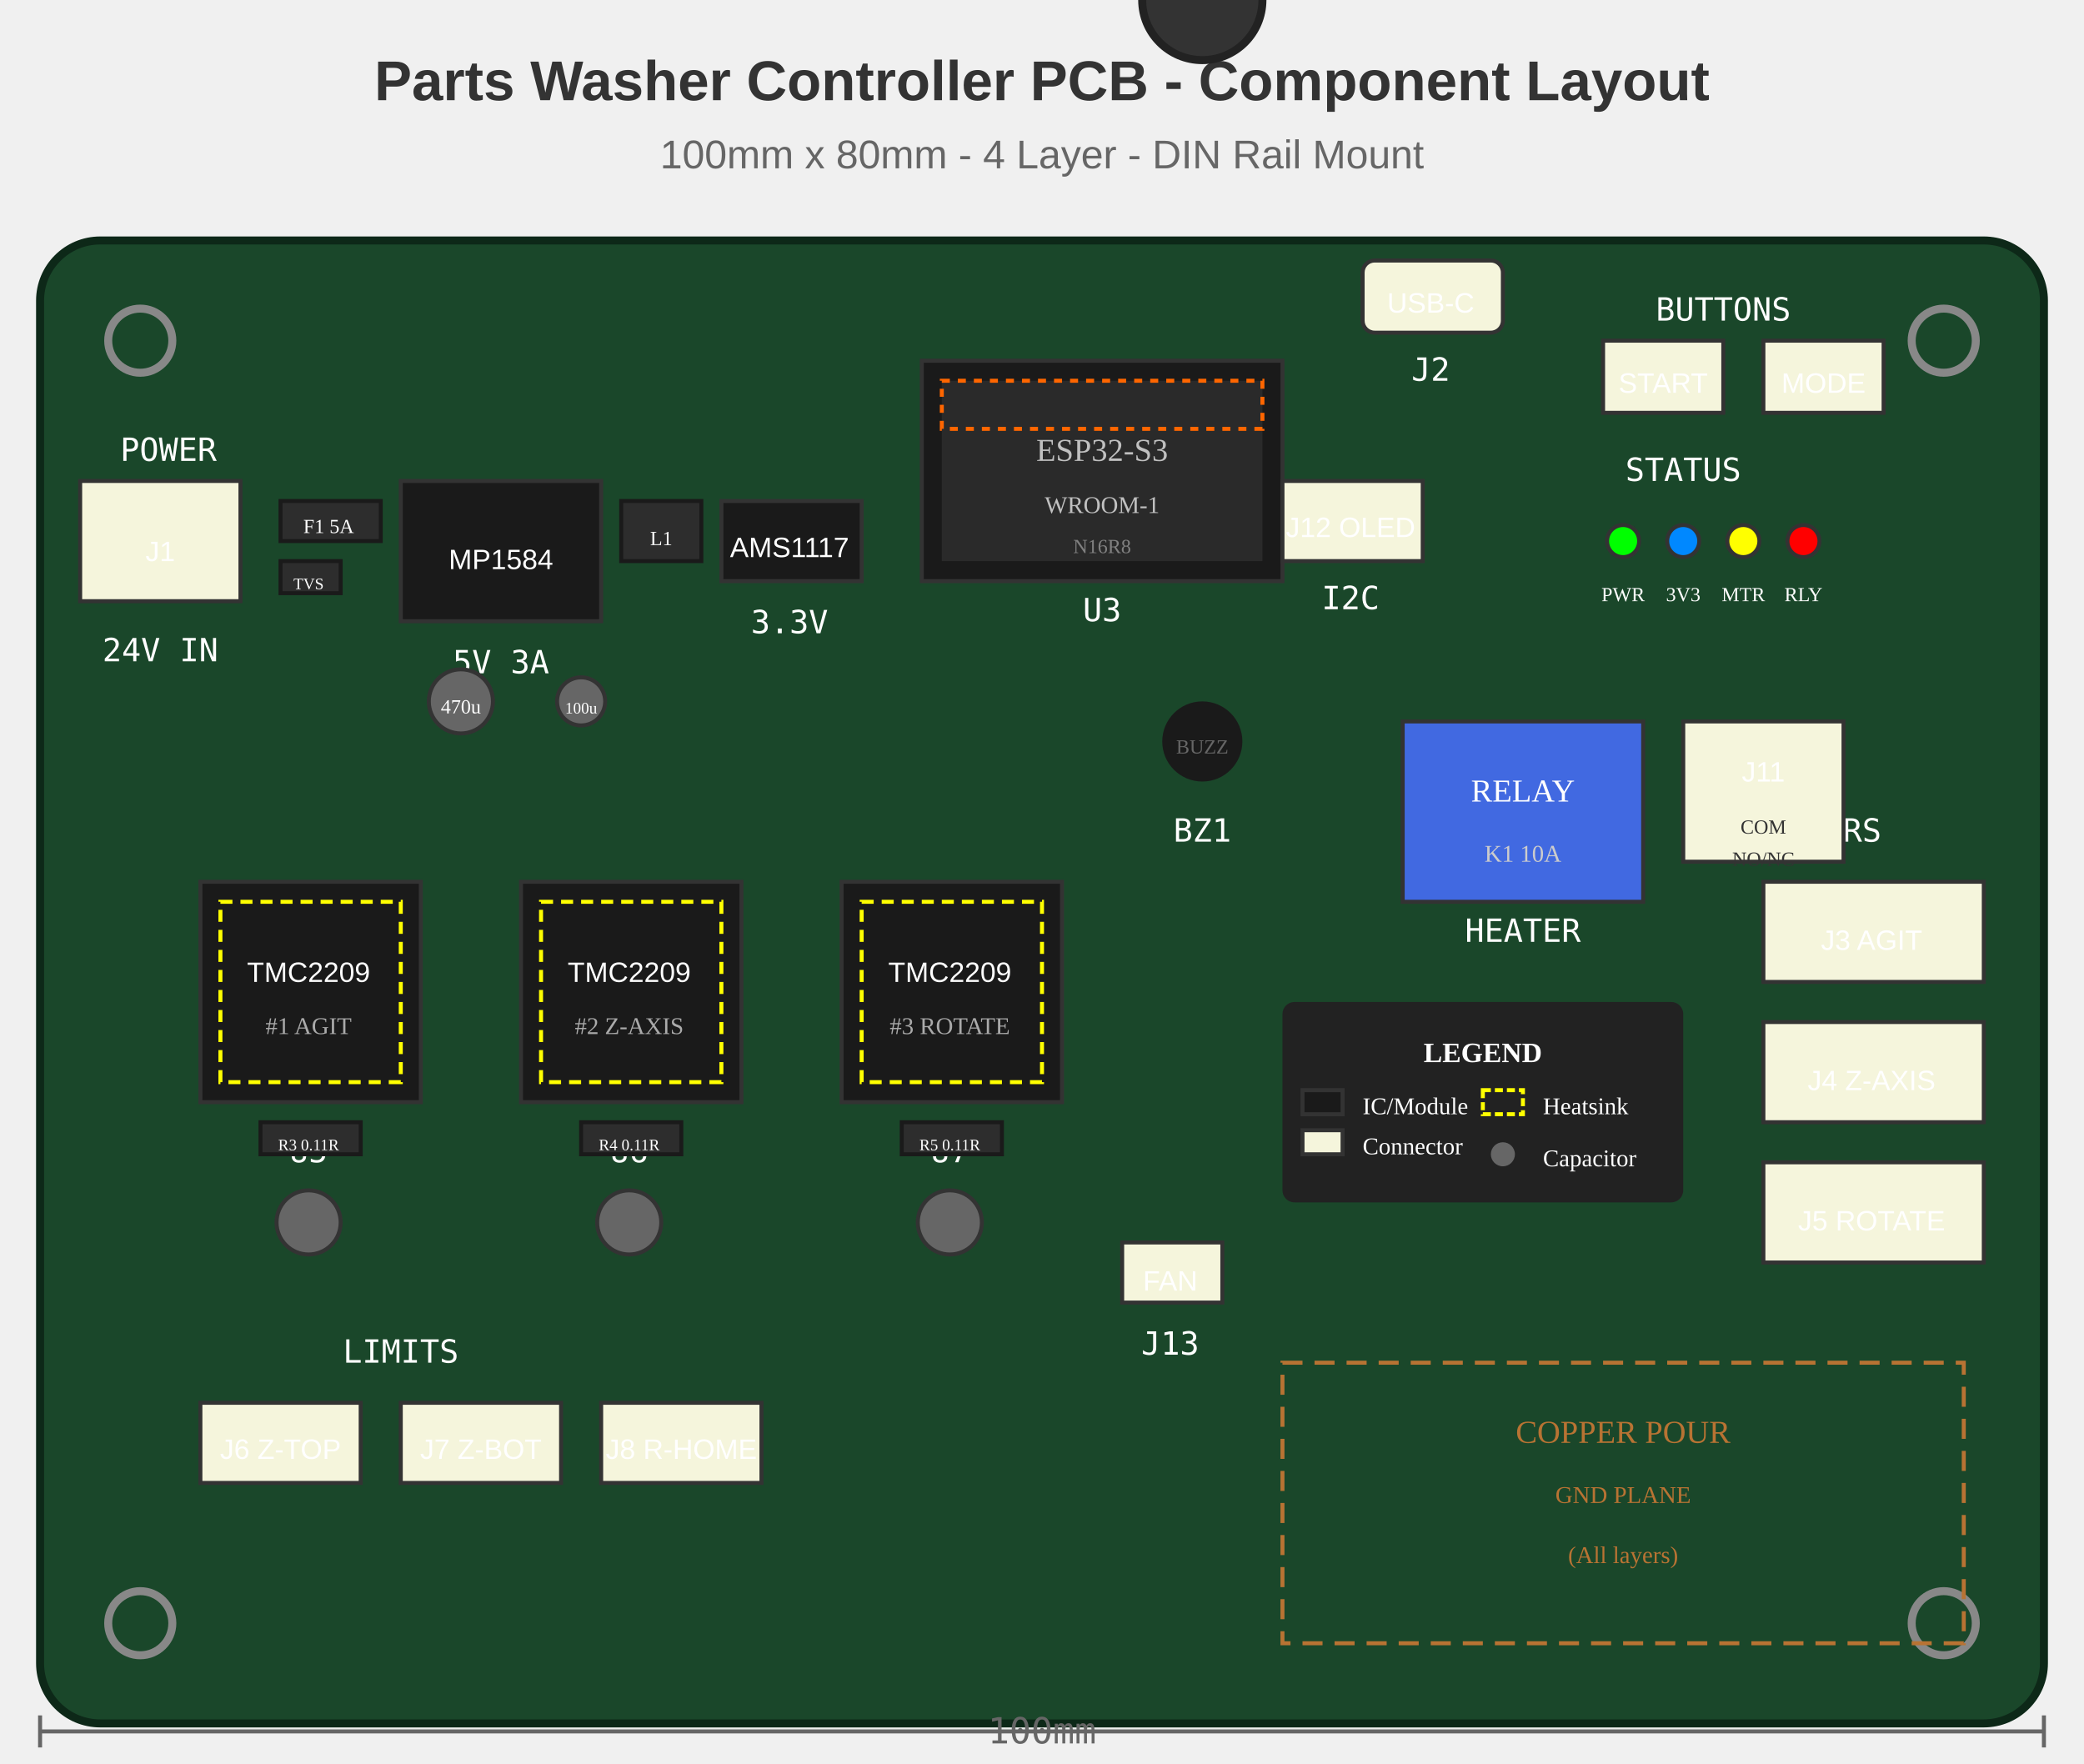
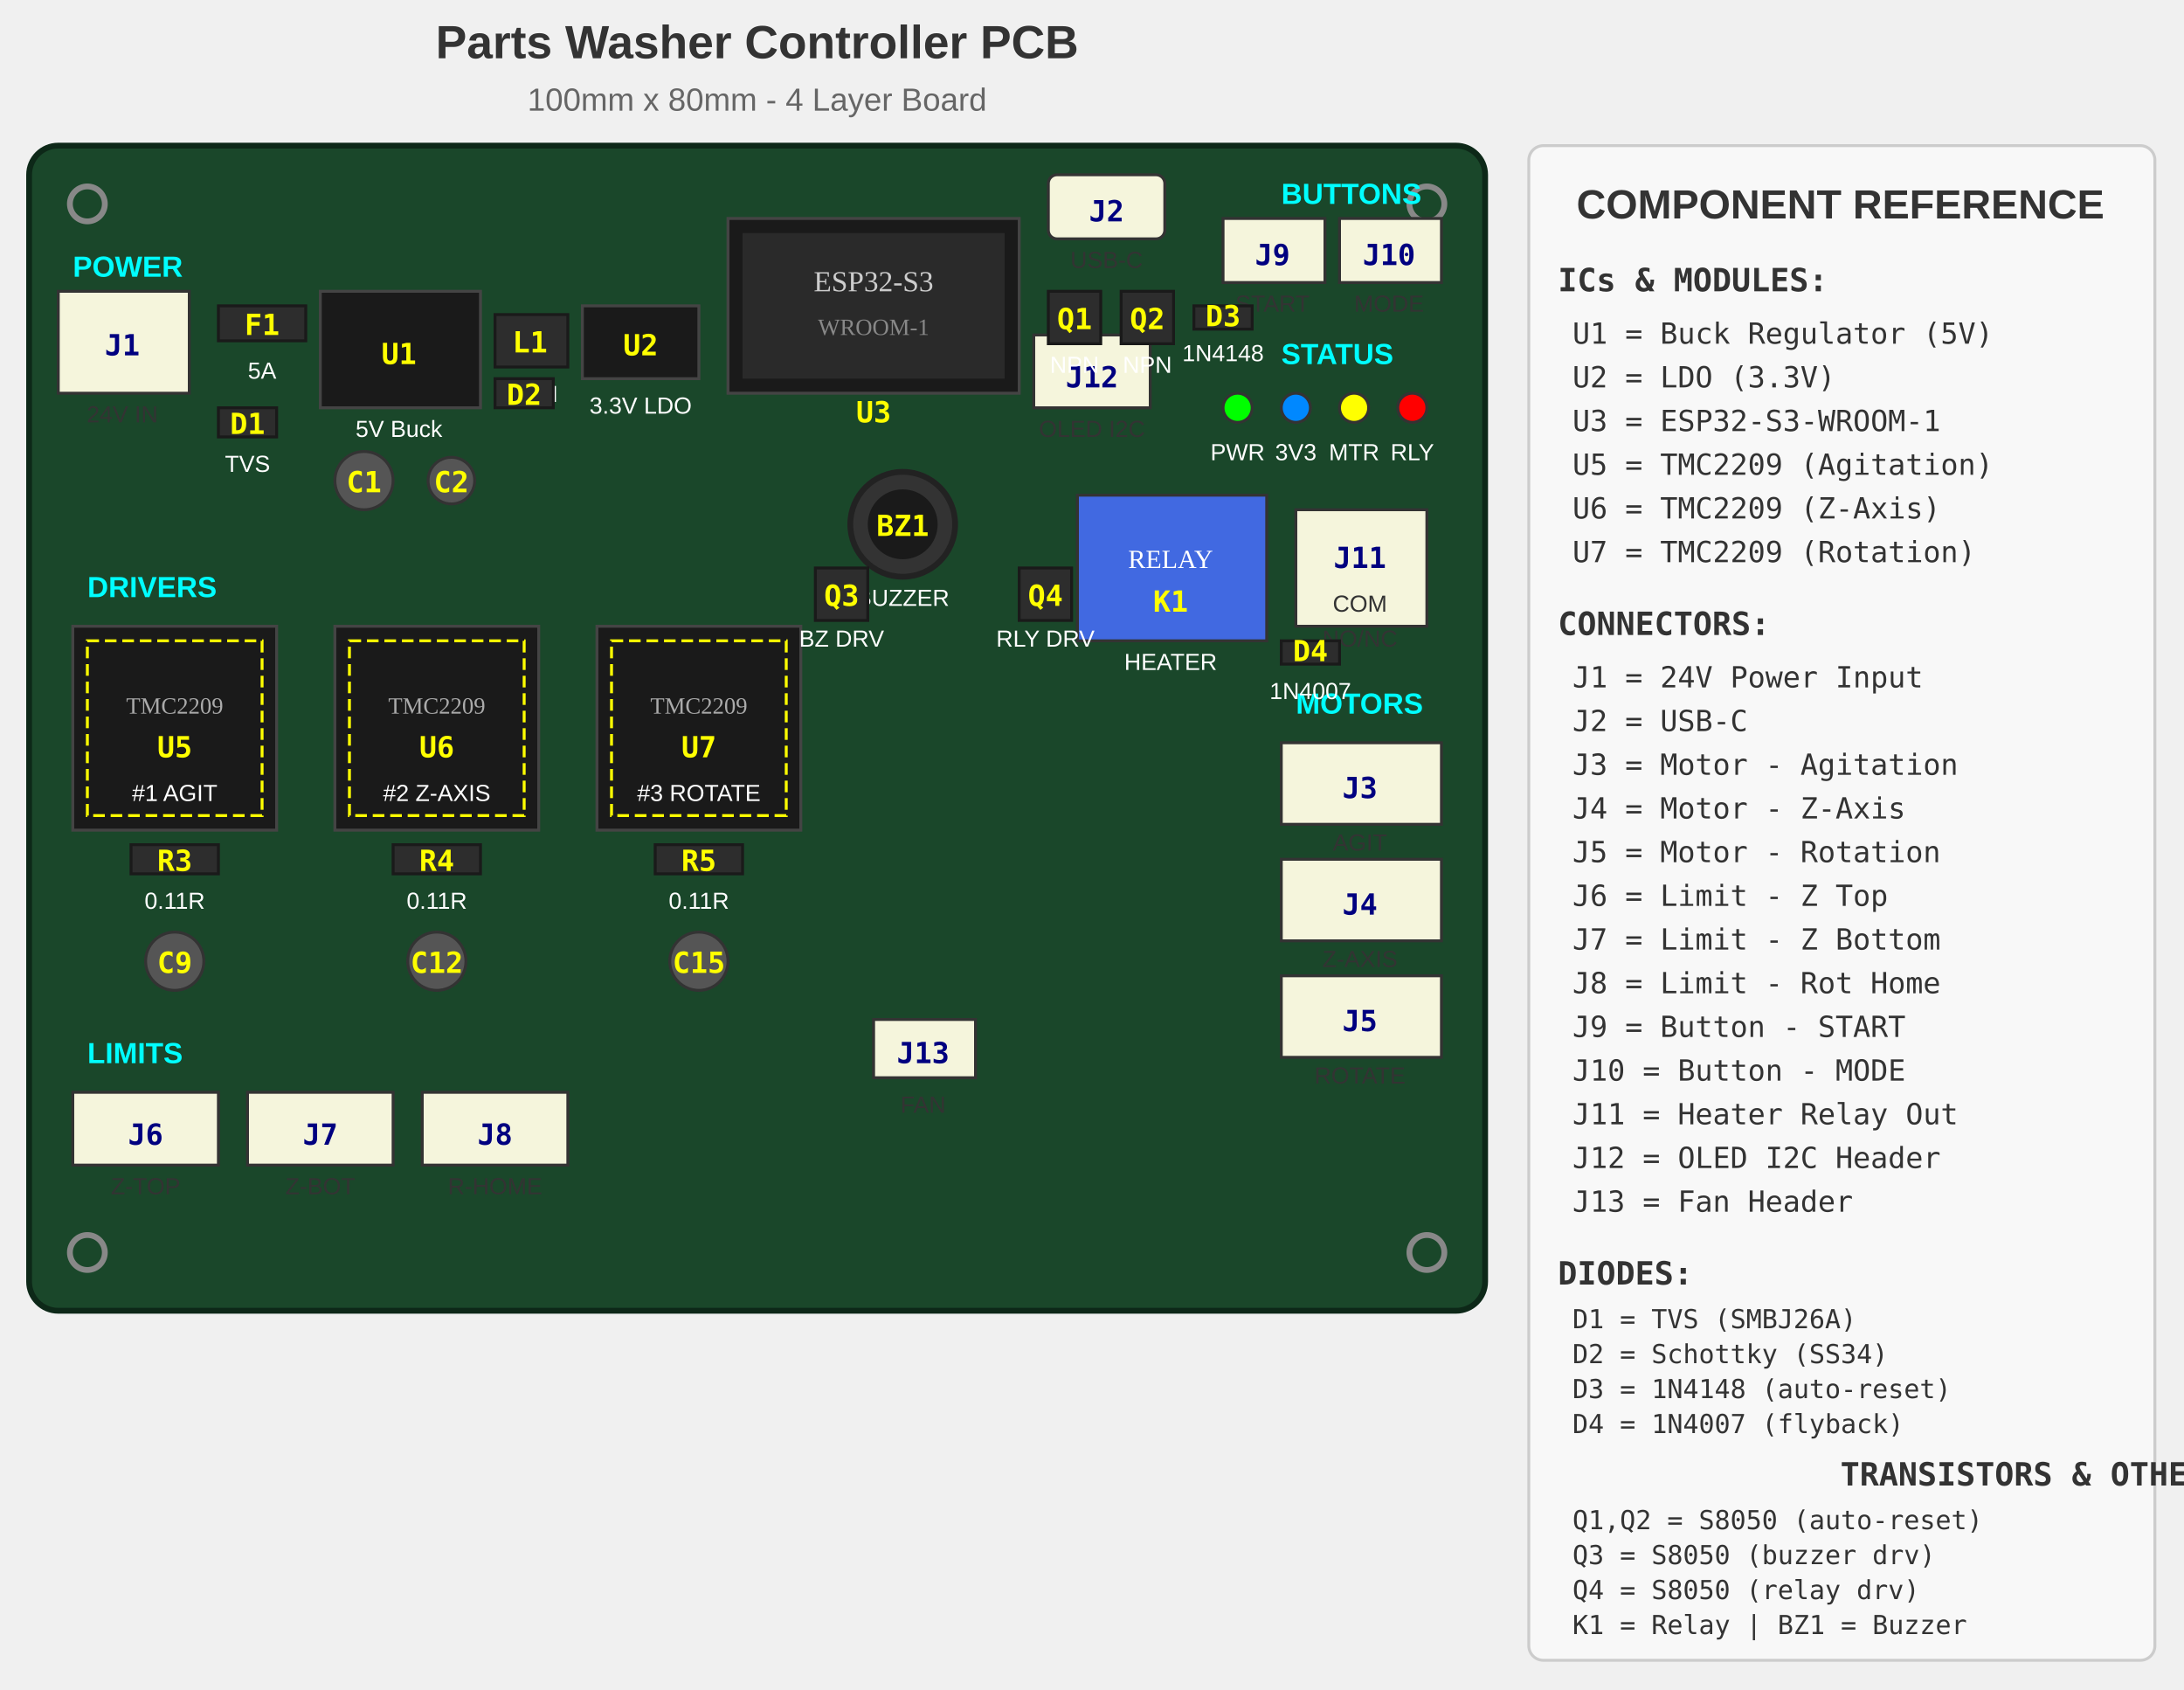
- <svg xmlns="http://www.w3.org/2000/svg" viewBox="0 0 520 440" width="520" height="440">
+ <svg xmlns="http://www.w3.org/2000/svg" viewBox="0 0 750 580" width="750" height="580">
  <defs>
    <style>
      .board { fill: #1a472a; stroke: #0d2818; stroke-width: 2; }
-       .copper { fill: #b87333; }
-       .silkscreen { fill: white; font-family: monospace; font-size: 8px; }
      .component { fill: #2d2d2d; stroke: #1a1a1a; stroke-width: 1; }
-       .ic { fill: #1a1a1a; stroke: #333; stroke-width: 1; }
+       .ic { fill: #1a1a1a; stroke: #444; stroke-width: 1; }
      .connector { fill: #f5f5dc; stroke: #333; stroke-width: 1; }
      .relay { fill: #4169e1; stroke: #333; stroke-width: 1; }
-       .cap { fill: #666; stroke: #333; stroke-width: 1; }
-       .led { stroke: #333; stroke-width: 1; }
+       .cap { fill: #555; stroke: #333; stroke-width: 1; }
      .mounting { fill: none; stroke: #888; stroke-width: 2; }
-       .label { fill: white; font-family: Arial, sans-serif; font-size: 7px; }
-       .title { fill: #333; font-family: Arial, sans-serif; font-size: 14px; font-weight: bold; }
-       .subtitle { fill: #666; font-family: Arial, sans-serif; font-size: 10px; }
-       .dimension { fill: #666; font-family: monospace; font-size: 9px; }
+       .ref { fill: #ffff00; font-family: monospace; font-size: 10px; font-weight: bold; }
+       .ref-dark { fill: #000080; font-family: monospace; font-size: 10px; font-weight: bold; }
+       .desc { fill: white; font-family: Arial, sans-serif; font-size: 8px; }
+       .desc-dark { fill: #333; font-family: Arial, sans-serif; font-size: 8px; }
+       .section { fill: #00ffff; font-family: Arial, sans-serif; font-size: 10px; font-weight: bold; }
    </style>
  </defs>
-   <text x="260" y="25" text-anchor="middle" class="title">Parts Washer Controller PCB - Component Layout</text>
-   <text x="260" y="42" text-anchor="middle" class="subtitle">100mm x 80mm - 4 Layer - DIN Rail Mount</text>
-   <rect x="10" y="60" width="500" height="370" rx="15" class="board" />
-   <circle cx="35" cy="85" r="8" class="mounting" />
-   <circle cx="485" cy="85" r="8" class="mounting" />
-   <circle cx="35" cy="405" r="8" class="mounting" />
-   <circle cx="485" cy="405" r="8" class="mounting" />
-   <text x="260" y="435" text-anchor="middle" class="dimension">100mm</text>
-   <line x1="10" y1="432" x2="510" y2="432" stroke="#666" stroke-width="1" />
-   <line x1="10" y1="428" x2="10" y2="436" stroke="#666" stroke-width="1" />
-   <line x1="510" y1="428" x2="510" y2="436" stroke="#666" stroke-width="1" />
-   <text x="30" y="115" class="silkscreen">POWER</text>
-   <rect x="20" y="120" width="40" height="30" class="connector" />
-   <text x="40" y="140" text-anchor="middle" class="label">J1</text>
-   <text x="40" y="165" text-anchor="middle" class="silkscreen">24V IN</text>
-   <rect x="70" y="125" width="25" height="10" class="component" />
-   <text x="82" y="133" text-anchor="middle" style="font-size:5px; fill:white;">F1 5A</text>
-   <rect x="70" y="140" width="15" height="8" class="component" />
-   <text x="77" y="147" text-anchor="middle" style="font-size:4px; fill:white;">TVS</text>
-   <rect x="100" y="120" width="50" height="35" class="ic" />
-   <text x="125" y="142" text-anchor="middle" class="label">MP1584</text>
-   <text x="125" y="168" text-anchor="middle" class="silkscreen">5V 3A</text>
-   <rect x="155" y="125" width="20" height="15" class="component" />
-   <text x="165" y="136" text-anchor="middle" style="font-size:5px; fill:white;">L1</text>
-   <rect x="180" y="125" width="35" height="20" class="ic" />
-   <text x="197" y="139" text-anchor="middle" class="label">AMS1117</text>
-   <text x="197" y="158" text-anchor="middle" class="silkscreen">3.3V</text>
-   <ellipse cx="115" cy="175" rx="8" ry="8" class="cap" />
-   <text x="115" y="178" text-anchor="middle" style="font-size:5px; fill:white;">470u</text>
-   <ellipse cx="145" cy="175" rx="6" ry="6" class="cap" />
-   <text x="145" y="178" text-anchor="middle" style="font-size:4px; fill:white;">100u</text>
-   <rect x="230" y="90" width="90" height="55" class="ic" />
-   <rect x="235" y="95" width="80" height="45" fill="#2a2a2a" />
-   <text x="275" y="115" text-anchor="middle" style="fill:#c0c0c0; font-size:8px;">ESP32-S3</text>
-   <text x="275" y="128" text-anchor="middle" style="fill:#c0c0c0; font-size:6px;">WROOM-1</text>
-   <text x="275" y="138" text-anchor="middle" style="fill:#808080; font-size:5px;">N16R8</text>
-   <rect x="235" y="95" width="80" height="12" fill="none" stroke="#ff6600" stroke-width="1" stroke-dasharray="2,2" />
-   <text x="275" y="155" text-anchor="middle" class="silkscreen">U3</text>
-   <rect x="340" y="65" width="35" height="18" rx="3" class="connector" />
-   <text x="357" y="78" text-anchor="middle" class="label">USB-C</text>
-   <text x="357" y="95" text-anchor="middle" class="silkscreen">J2</text>
-   <rect x="50" y="220" width="55" height="55" class="ic" />
-   <text x="77" y="245" text-anchor="middle" class="label">TMC2209</text>
-   <text x="77" y="258" text-anchor="middle" style="fill:#aaa; font-size:6px;">#1 AGIT</text>
-   <text x="77" y="290" text-anchor="middle" class="silkscreen">U5</text>
-   <rect x="55" y="225" width="45" height="45" fill="none" stroke="#ff0" stroke-width="1" stroke-dasharray="3,2" />
-   <rect x="130" y="220" width="55" height="55" class="ic" />
-   <text x="157" y="245" text-anchor="middle" class="label">TMC2209</text>
-   <text x="157" y="258" text-anchor="middle" style="fill:#aaa; font-size:6px;">#2 Z-AXIS</text>
-   <text x="157" y="290" text-anchor="middle" class="silkscreen">U6</text>
-   <rect x="135" y="225" width="45" height="45" fill="none" stroke="#ff0" stroke-width="1" stroke-dasharray="3,2" />
-   <rect x="210" y="220" width="55" height="55" class="ic" />
-   <text x="237" y="245" text-anchor="middle" class="label">TMC2209</text>
-   <text x="237" y="258" text-anchor="middle" style="fill:#aaa; font-size:6px;">#3 ROTATE</text>
-   <text x="237" y="290" text-anchor="middle" class="silkscreen">U7</text>
-   <rect x="215" y="225" width="45" height="45" fill="none" stroke="#ff0" stroke-width="1" stroke-dasharray="3,2" />
-   <rect x="65" y="280" width="25" height="8" class="component" />
-   <text x="77" y="287" text-anchor="middle" style="font-size:4px; fill:white;">R3 0.11R</text>
-   <rect x="145" y="280" width="25" height="8" class="component" />
-   <text x="157" y="287" text-anchor="middle" style="font-size:4px; fill:white;">R4 0.11R</text>
-   <rect x="225" y="280" width="25" height="8" class="component" />
-   <text x="237" y="287" text-anchor="middle" style="font-size:4px; fill:white;">R5 0.11R</text>
-   <ellipse cx="77" cy="305" rx="8" ry="8" class="cap" />
-   <ellipse cx="157" cy="305" rx="8" ry="8" class="cap" />
-   <ellipse cx="237" cy="305" rx="8" ry="8" class="cap" />
-   <text x="455" y="210" text-anchor="middle" class="silkscreen">MOTORS</text>
-   <rect x="440" y="220" width="55" height="25" class="connector" />
-   <text x="467" y="237" text-anchor="middle" class="label">J3 AGIT</text>
-   <rect x="440" y="255" width="55" height="25" class="connector" />
-   <text x="467" y="272" text-anchor="middle" class="label">J4 Z-AXIS</text>
-   <rect x="440" y="290" width="55" height="25" class="connector" />
-   <text x="467" y="307" text-anchor="middle" class="label">J5 ROTATE</text>
-   <text x="100" y="340" text-anchor="middle" class="silkscreen">LIMITS</text>
-   <rect x="50" y="350" width="40" height="20" class="connector" />
-   <text x="70" y="364" text-anchor="middle" class="label">J6 Z-TOP</text>
-   <rect x="100" y="350" width="40" height="20" class="connector" />
-   <text x="120" y="364" text-anchor="middle" class="label">J7 Z-BOT</text>
-   <rect x="150" y="350" width="40" height="20" class="connector" />
-   <text x="170" y="364" text-anchor="middle" class="label">J8 R-HOME</text>
-   <text x="430" y="80" text-anchor="middle" class="silkscreen">BUTTONS</text>
-   <rect x="400" y="85" width="30" height="18" class="connector" />
-   <text x="415" y="98" text-anchor="middle" class="label">START</text>
-   <rect x="440" y="85" width="30" height="18" class="connector" />
-   <text x="455" y="98" text-anchor="middle" class="label">MODE</text>
-   <rect x="350" y="180" width="60" height="45" class="relay" />
-   <text x="380" y="200" text-anchor="middle" style="fill:white; font-size:8px;">RELAY</text>
-   <text x="380" y="215" text-anchor="middle" style="fill:#ccc; font-size:6px;">K1 10A</text>
-   <text x="380" y="235" text-anchor="middle" class="silkscreen">HEATER</text>
-   <rect x="420" y="180" width="40" height="35" class="connector" />
-   <text x="440" y="195" text-anchor="middle" class="label">J11</text>
-   <text x="440" y="208" text-anchor="middle" style="font-size:5px; fill:#333;">COM</text>
-   <text x="440" y="216" text-anchor="middle" style="font-size:5px; fill:#333;">NO/NC</text>
-   <rect x="320" y="120" width="35" height="20" class="connector" />
-   <text x="337" y="134" text-anchor="middle" class="label">J12 OLED</text>
-   <text x="337" y="152" text-anchor="middle" class="silkscreen">I2C</text>
-   <circle cx="300" y="185" r="15" fill="#333" stroke="#222" stroke-width="2" />
-   <circle cx="300" cy="185" r="10" fill="#1a1a1a" />
-   <text x="300" y="188" text-anchor="middle" style="fill:#666; font-size:5px;">BUZZ</text>
-   <text x="300" y="210" text-anchor="middle" class="silkscreen">BZ1</text>
-   <text x="420" y="120" text-anchor="middle" class="silkscreen">STATUS</text>
-   <circle cx="405" cy="135" r="4" fill="#00ff00" class="led" />
-   <circle cx="420" cy="135" r="4" fill="#0088ff" class="led" />
-   <circle cx="435" cy="135" r="4" fill="#ffff00" class="led" />
-   <circle cx="450" cy="135" r="4" fill="#ff0000" class="led" />
-   <text x="405" y="150" text-anchor="middle" style="font-size:5px; fill:white;">PWR</text>
-   <text x="420" y="150" text-anchor="middle" style="font-size:5px; fill:white;">3V3</text>
-   <text x="435" y="150" text-anchor="middle" style="font-size:5px; fill:white;">MTR</text>
-   <text x="450" y="150" text-anchor="middle" style="font-size:5px; fill:white;">RLY</text>
-   <rect x="280" y="310" width="25" height="15" class="connector" />
-   <text x="292" y="322" text-anchor="middle" class="label">FAN</text>
-   <text x="292" y="338" text-anchor="middle" class="silkscreen">J13</text>
-   <rect x="320" y="340" width="170" height="70" fill="none" stroke="#b87333" stroke-width="1" stroke-dasharray="5,3" />
-   <text x="405" y="360" text-anchor="middle" style="fill:#b87333; font-size:8px;">COPPER POUR</text>
-   <text x="405" y="375" text-anchor="middle" style="fill:#b87333; font-size:6px;">GND PLANE</text>
-   <text x="405" y="390" text-anchor="middle" style="fill:#b87333; font-size:6px;">(All layers)</text>
-   <rect x="320" y="250" width="100" height="50" fill="#222" rx="3" />
-   <text x="370" y="265" text-anchor="middle" style="fill:white; font-size:7px; font-weight:bold;">LEGEND</text>
-   <rect x="325" y="272" width="10" height="6" fill="#1a1a1a" stroke="#333" />
-   <text x="340" y="278" style="fill:white; font-size:6px;">IC/Module</text>
-   <rect x="325" y="282" width="10" height="6" fill="#f5f5dc" stroke="#333" />
-   <text x="340" y="288" style="fill:white; font-size:6px;">Connector</text>
-   <rect x="370" y="272" width="10" height="6" fill="none" stroke="#ff0" stroke-dasharray="2,1" />
-   <text x="385" y="278" style="fill:white; font-size:6px;">Heatsink</text>
-   <circle cx="375" cy="288" r="3" fill="#666" />
-   <text x="385" y="291" style="fill:white; font-size:6px;">Capacitor</text>
+   <text x="260" y="20" text-anchor="middle" style="fill:#333; font-family:Arial; font-size:16px; font-weight:bold;">Parts Washer Controller PCB</text>
+   <text x="260" y="38" text-anchor="middle" style="fill:#666; font-family:Arial; font-size:11px;">100mm x 80mm - 4 Layer Board</text>
+   <rect x="10" y="50" width="500" height="400" rx="10" class="board" />
+   <circle cx="30" cy="70" r="6" class="mounting" />
+   <circle cx="490" cy="70" r="6" class="mounting" />
+   <circle cx="30" cy="430" r="6" class="mounting" />
+   <circle cx="490" cy="430" r="6" class="mounting" />
+   <text x="25" y="95" class="section">POWER</text>
+   <rect x="20" y="100" width="45" height="35" class="connector" />
+   <text x="42" y="122" text-anchor="middle" class="ref-dark">J1</text>
+   <text x="42" y="145" text-anchor="middle" class="desc-dark">24V IN</text>
+   <rect x="75" y="105" width="30" height="12" class="component" />
+   <text x="90" y="115" text-anchor="middle" class="ref">F1</text>
+   <text x="90" y="130" text-anchor="middle" class="desc">5A</text>
+   <rect x="75" y="140" width="20" height="10" class="component" />
+   <text x="85" y="149" text-anchor="middle" class="ref">D1</text>
+   <text x="85" y="162" text-anchor="middle" class="desc">TVS</text>
+   <rect x="110" y="100" width="55" height="40" class="ic" />
+   <text x="137" y="125" text-anchor="middle" class="ref">U1</text>
+   <text x="137" y="150" text-anchor="middle" class="desc">5V Buck</text>
+   <rect x="170" y="108" width="25" height="18" class="component" />
+   <text x="182" y="121" text-anchor="middle" class="ref">L1</text>
+   <text x="182" y="138" text-anchor="middle" class="desc">33uH</text>
+   <rect x="170" y="130" width="20" height="10" class="component" />
+   <text x="180" y="139" text-anchor="middle" class="ref">D2</text>
+   <rect x="200" y="105" width="40" height="25" class="ic" />
+   <text x="220" y="122" text-anchor="middle" class="ref">U2</text>
+   <text x="220" y="142" text-anchor="middle" class="desc">3.3V LDO</text>
+   <circle cx="125" cy="165" r="10" class="cap" />
+   <text x="125" y="169" text-anchor="middle" class="ref">C1</text>
+   <circle cx="155" cy="165" r="8" class="cap" />
+   <text x="155" y="169" text-anchor="middle" class="ref">C2</text>
+   <rect x="250" y="75" width="100" height="60" class="ic" />
+   <rect x="255" y="80" width="90" height="50" fill="#2a2a2a" />
+   <text x="300" y="100" text-anchor="middle" style="fill:#ccc; font-size:10px;">ESP32-S3</text>
+   <text x="300" y="115" text-anchor="middle" style="fill:#888; font-size:8px;">WROOM-1</text>
+   <text x="300" y="145" text-anchor="middle" class="ref">U3</text>
+   <rect x="360" y="60" width="40" height="22" rx="3" class="connector" />
+   <text x="380" y="76" text-anchor="middle" class="ref-dark">J2</text>
+   <text x="380" y="92" text-anchor="middle" class="desc-dark">USB-C</text>
+   <text x="440" y="70" class="section">BUTTONS</text>
+   <rect x="420" y="75" width="35" height="22" class="connector" />
+   <text x="437" y="91" text-anchor="middle" class="ref-dark">J9</text>
+   <text x="437" y="107" text-anchor="middle" class="desc-dark">START</text>
+   <rect x="460" y="75" width="35" height="22" class="connector" />
+   <text x="477" y="91" text-anchor="middle" class="ref-dark">J10</text>
+   <text x="477" y="107" text-anchor="middle" class="desc-dark">MODE</text>
+   <text x="440" y="125" class="section">STATUS</text>
+   <circle cx="425" cy="140" r="5" fill="#00ff00" stroke="#333" />
+   <circle cx="445" cy="140" r="5" fill="#0088ff" stroke="#333" />
+   <circle cx="465" cy="140" r="5" fill="#ffff00" stroke="#333" />
+   <circle cx="485" cy="140" r="5" fill="#ff0000" stroke="#333" />
+   <text x="425" y="158" text-anchor="middle" class="desc">PWR</text>
+   <text x="445" y="158" text-anchor="middle" class="desc">3V3</text>
+   <text x="465" y="158" text-anchor="middle" class="desc">MTR</text>
+   <text x="485" y="158" text-anchor="middle" class="desc">RLY</text>
+   <rect x="355" y="115" width="40" height="25" class="connector" />
+   <text x="375" y="133" text-anchor="middle" class="ref-dark">J12</text>
+   <text x="375" y="150" text-anchor="middle" class="desc-dark">OLED I2C</text>
+   <circle cx="310" cy="180" r="18" fill="#333" stroke="#222" stroke-width="2" />
+   <circle cx="310" cy="180" r="12" fill="#1a1a1a" />
+   <text x="310" y="184" text-anchor="middle" class="ref">BZ1</text>
+   <text x="310" y="208" text-anchor="middle" class="desc">BUZZER</text>
+   <rect x="370" y="170" width="65" height="50" class="relay" />
+   <text x="402" y="195" text-anchor="middle" style="fill:white; font-size:9px;">RELAY</text>
+   <text x="402" y="210" text-anchor="middle" class="ref">K1</text>
+   <text x="402" y="230" text-anchor="middle" class="desc">HEATER</text>
+   <rect x="445" y="175" width="45" height="40" class="connector" />
+   <text x="467" y="195" text-anchor="middle" class="ref-dark">J11</text>
+   <text x="467" y="210" text-anchor="middle" class="desc-dark">COM</text>
+   <text x="467" y="222" text-anchor="middle" class="desc-dark">NO/NC</text>
+   <text x="30" y="205" class="section">DRIVERS</text>
+   <rect x="25" y="215" width="70" height="70" class="ic" />
+   <text x="60" y="245" text-anchor="middle" style="fill:#aaa; font-size:8px;">TMC2209</text>
+   <text x="60" y="260" text-anchor="middle" class="ref">U5</text>
+   <text x="60" y="275" text-anchor="middle" class="desc">#1 AGIT</text>
+   <rect x="30" y="220" width="60" height="60" fill="none" stroke="#ff0" stroke-width="1" stroke-dasharray="4,2" />
+   <rect x="45" y="290" width="30" height="10" class="component" />
+   <text x="60" y="299" text-anchor="middle" class="ref">R3</text>
+   <text x="60" y="312" text-anchor="middle" class="desc">0.11R</text>
+   <circle cx="60" cy="330" r="10" class="cap" />
+   <text x="60" y="334" text-anchor="middle" class="ref">C9</text>
+   <rect x="115" y="215" width="70" height="70" class="ic" />
+   <text x="150" y="245" text-anchor="middle" style="fill:#aaa; font-size:8px;">TMC2209</text>
+   <text x="150" y="260" text-anchor="middle" class="ref">U6</text>
+   <text x="150" y="275" text-anchor="middle" class="desc">#2 Z-AXIS</text>
+   <rect x="120" y="220" width="60" height="60" fill="none" stroke="#ff0" stroke-width="1" stroke-dasharray="4,2" />
+   <rect x="135" y="290" width="30" height="10" class="component" />
+   <text x="150" y="299" text-anchor="middle" class="ref">R4</text>
+   <text x="150" y="312" text-anchor="middle" class="desc">0.11R</text>
+   <circle cx="150" cy="330" r="10" class="cap" />
+   <text x="150" y="334" text-anchor="middle" class="ref">C12</text>
+   <rect x="205" y="215" width="70" height="70" class="ic" />
+   <text x="240" y="245" text-anchor="middle" style="fill:#aaa; font-size:8px;">TMC2209</text>
+   <text x="240" y="260" text-anchor="middle" class="ref">U7</text>
+   <text x="240" y="275" text-anchor="middle" class="desc">#3 ROTATE</text>
+   <rect x="210" y="220" width="60" height="60" fill="none" stroke="#ff0" stroke-width="1" stroke-dasharray="4,2" />
+   <rect x="225" y="290" width="30" height="10" class="component" />
+   <text x="240" y="299" text-anchor="middle" class="ref">R5</text>
+   <text x="240" y="312" text-anchor="middle" class="desc">0.11R</text>
+   <circle cx="240" cy="330" r="10" class="cap" />
+   <text x="240" y="334" text-anchor="middle" class="ref">C15</text>
+   <text x="445" y="245" class="section">MOTORS</text>
+   <rect x="440" y="255" width="55" height="28" class="connector" />
+   <text x="467" y="274" text-anchor="middle" class="ref-dark">J3</text>
+   <text x="467" y="292" text-anchor="middle" class="desc-dark">AGIT</text>
+   <rect x="440" y="295" width="55" height="28" class="connector" />
+   <text x="467" y="314" text-anchor="middle" class="ref-dark">J4</text>
+   <text x="467" y="332" text-anchor="middle" class="desc-dark">Z-AXIS</text>
+   <rect x="440" y="335" width="55" height="28" class="connector" />
+   <text x="467" y="354" text-anchor="middle" class="ref-dark">J5</text>
+   <text x="467" y="372" text-anchor="middle" class="desc-dark">ROTATE</text>
+   <text x="30" y="365" class="section">LIMITS</text>
+   <rect x="25" y="375" width="50" height="25" class="connector" />
+   <text x="50" y="393" text-anchor="middle" class="ref-dark">J6</text>
+   <text x="50" y="410" text-anchor="middle" class="desc-dark">Z-TOP</text>
+   <rect x="85" y="375" width="50" height="25" class="connector" />
+   <text x="110" y="393" text-anchor="middle" class="ref-dark">J7</text>
+   <text x="110" y="410" text-anchor="middle" class="desc-dark">Z-BOT</text>
+   <rect x="145" y="375" width="50" height="25" class="connector" />
+   <text x="170" y="393" text-anchor="middle" class="ref-dark">J8</text>
+   <text x="170" y="410" text-anchor="middle" class="desc-dark">R-HOME</text>
+   <rect x="300" y="350" width="35" height="20" class="connector" />
+   <text x="317" y="365" text-anchor="middle" class="ref-dark">J13</text>
+   <text x="317" y="382" text-anchor="middle" class="desc-dark">FAN</text>
+   <rect x="360" y="100" width="18" height="18" class="component" />
+   <text x="369" y="113" text-anchor="middle" class="ref">Q1</text>
+   <text x="369" y="128" text-anchor="middle" class="desc">NPN</text>
+   <rect x="385" y="100" width="18" height="18" class="component" />
+   <text x="394" y="113" text-anchor="middle" class="ref">Q2</text>
+   <text x="394" y="128" text-anchor="middle" class="desc">NPN</text>
+   <rect x="410" y="105" width="20" height="8" class="component" />
+   <text x="420" y="112" text-anchor="middle" class="ref">D3</text>
+   <text x="420" y="124" text-anchor="middle" class="desc">1N4148</text>
+   <rect x="280" y="195" width="18" height="18" class="component" />
+   <text x="289" y="208" text-anchor="middle" class="ref">Q3</text>
+   <text x="289" y="222" text-anchor="middle" class="desc">BZ DRV</text>
+   <rect x="350" y="195" width="18" height="18" class="component" />
+   <text x="359" y="208" text-anchor="middle" class="ref">Q4</text>
+   <text x="359" y="222" text-anchor="middle" class="desc">RLY DRV</text>
+   <rect x="440" y="220" width="20" height="8" class="component" />
+   <text x="450" y="227" text-anchor="middle" class="ref">D4</text>
+   <text x="450" y="240" text-anchor="middle" class="desc">1N4007</text>
+   <rect x="525" y="50" width="215" height="520" fill="#f8f8f8" stroke="#ccc" rx="5" />
+   <text x="632" y="75" text-anchor="middle" style="fill:#333; font-family:Arial; font-size:14px; font-weight:bold;">COMPONENT REFERENCE</text>
+   <text x="535" y="100" style="fill:#333; font-family:monospace; font-size:11px; font-weight:bold;">ICs &amp; MODULES:</text>
+   <text x="540" y="118" style="fill:#333; font-family:monospace; font-size:10px;">U1  = Buck Regulator (5V)</text>
+   <text x="540" y="133" style="fill:#333; font-family:monospace; font-size:10px;">U2  = LDO (3.3V)</text>
+   <text x="540" y="148" style="fill:#333; font-family:monospace; font-size:10px;">U3  = ESP32-S3-WROOM-1</text>
+   <text x="540" y="163" style="fill:#333; font-family:monospace; font-size:10px;">U5  = TMC2209 (Agitation)</text>
+   <text x="540" y="178" style="fill:#333; font-family:monospace; font-size:10px;">U6  = TMC2209 (Z-Axis)</text>
+   <text x="540" y="193" style="fill:#333; font-family:monospace; font-size:10px;">U7  = TMC2209 (Rotation)</text>
+   <text x="535" y="218" style="fill:#333; font-family:monospace; font-size:11px; font-weight:bold;">CONNECTORS:</text>
+   <text x="540" y="236" style="fill:#333; font-family:monospace; font-size:10px;">J1  = 24V Power Input</text>
+   <text x="540" y="251" style="fill:#333; font-family:monospace; font-size:10px;">J2  = USB-C</text>
+   <text x="540" y="266" style="fill:#333; font-family:monospace; font-size:10px;">J3  = Motor - Agitation</text>
+   <text x="540" y="281" style="fill:#333; font-family:monospace; font-size:10px;">J4  = Motor - Z-Axis</text>
+   <text x="540" y="296" style="fill:#333; font-family:monospace; font-size:10px;">J5  = Motor - Rotation</text>
+   <text x="540" y="311" style="fill:#333; font-family:monospace; font-size:10px;">J6  = Limit - Z Top</text>
+   <text x="540" y="326" style="fill:#333; font-family:monospace; font-size:10px;">J7  = Limit - Z Bottom</text>
+   <text x="540" y="341" style="fill:#333; font-family:monospace; font-size:10px;">J8  = Limit - Rot Home</text>
+   <text x="540" y="356" style="fill:#333; font-family:monospace; font-size:10px;">J9  = Button - START</text>
+   <text x="540" y="371" style="fill:#333; font-family:monospace; font-size:10px;">J10 = Button - MODE</text>
+   <text x="540" y="386" style="fill:#333; font-family:monospace; font-size:10px;">J11 = Heater Relay Out</text>
+   <text x="540" y="401" style="fill:#333; font-family:monospace; font-size:10px;">J12 = OLED I2C Header</text>
+   <text x="540" y="416" style="fill:#333; font-family:monospace; font-size:10px;">J13 = Fan Header</text>
+   <text x="535" y="441" style="fill:#333; font-family:monospace; font-size:11px; font-weight:bold;">DIODES:</text>
+   <text x="540" y="456" style="fill:#333; font-family:monospace; font-size:9px;">D1 = TVS (SMBJ26A)</text>
+   <text x="540" y="468" style="fill:#333; font-family:monospace; font-size:9px;">D2 = Schottky (SS34)</text>
+   <text x="540" y="480" style="fill:#333; font-family:monospace; font-size:9px;">D3 = 1N4148 (auto-reset)</text>
+   <text x="540" y="492" style="fill:#333; font-family:monospace; font-size:9px;">D4 = 1N4007 (flyback)</text>
+   <text x="632" y="510" style="fill:#333; font-family:monospace; font-size:11px; font-weight:bold;">TRANSISTORS &amp; OTHER:</text>
+   <text x="540" y="525" style="fill:#333; font-family:monospace; font-size:9px;">Q1,Q2 = S8050 (auto-reset)</text>
+   <text x="540" y="537" style="fill:#333; font-family:monospace; font-size:9px;">Q3 = S8050 (buzzer drv)</text>
+   <text x="540" y="549" style="fill:#333; font-family:monospace; font-size:9px;">Q4 = S8050 (relay drv)</text>
+   <text x="540" y="561" style="fill:#333; font-family:monospace; font-size:9px;">K1 = Relay | BZ1 = Buzzer</text>
</svg>
